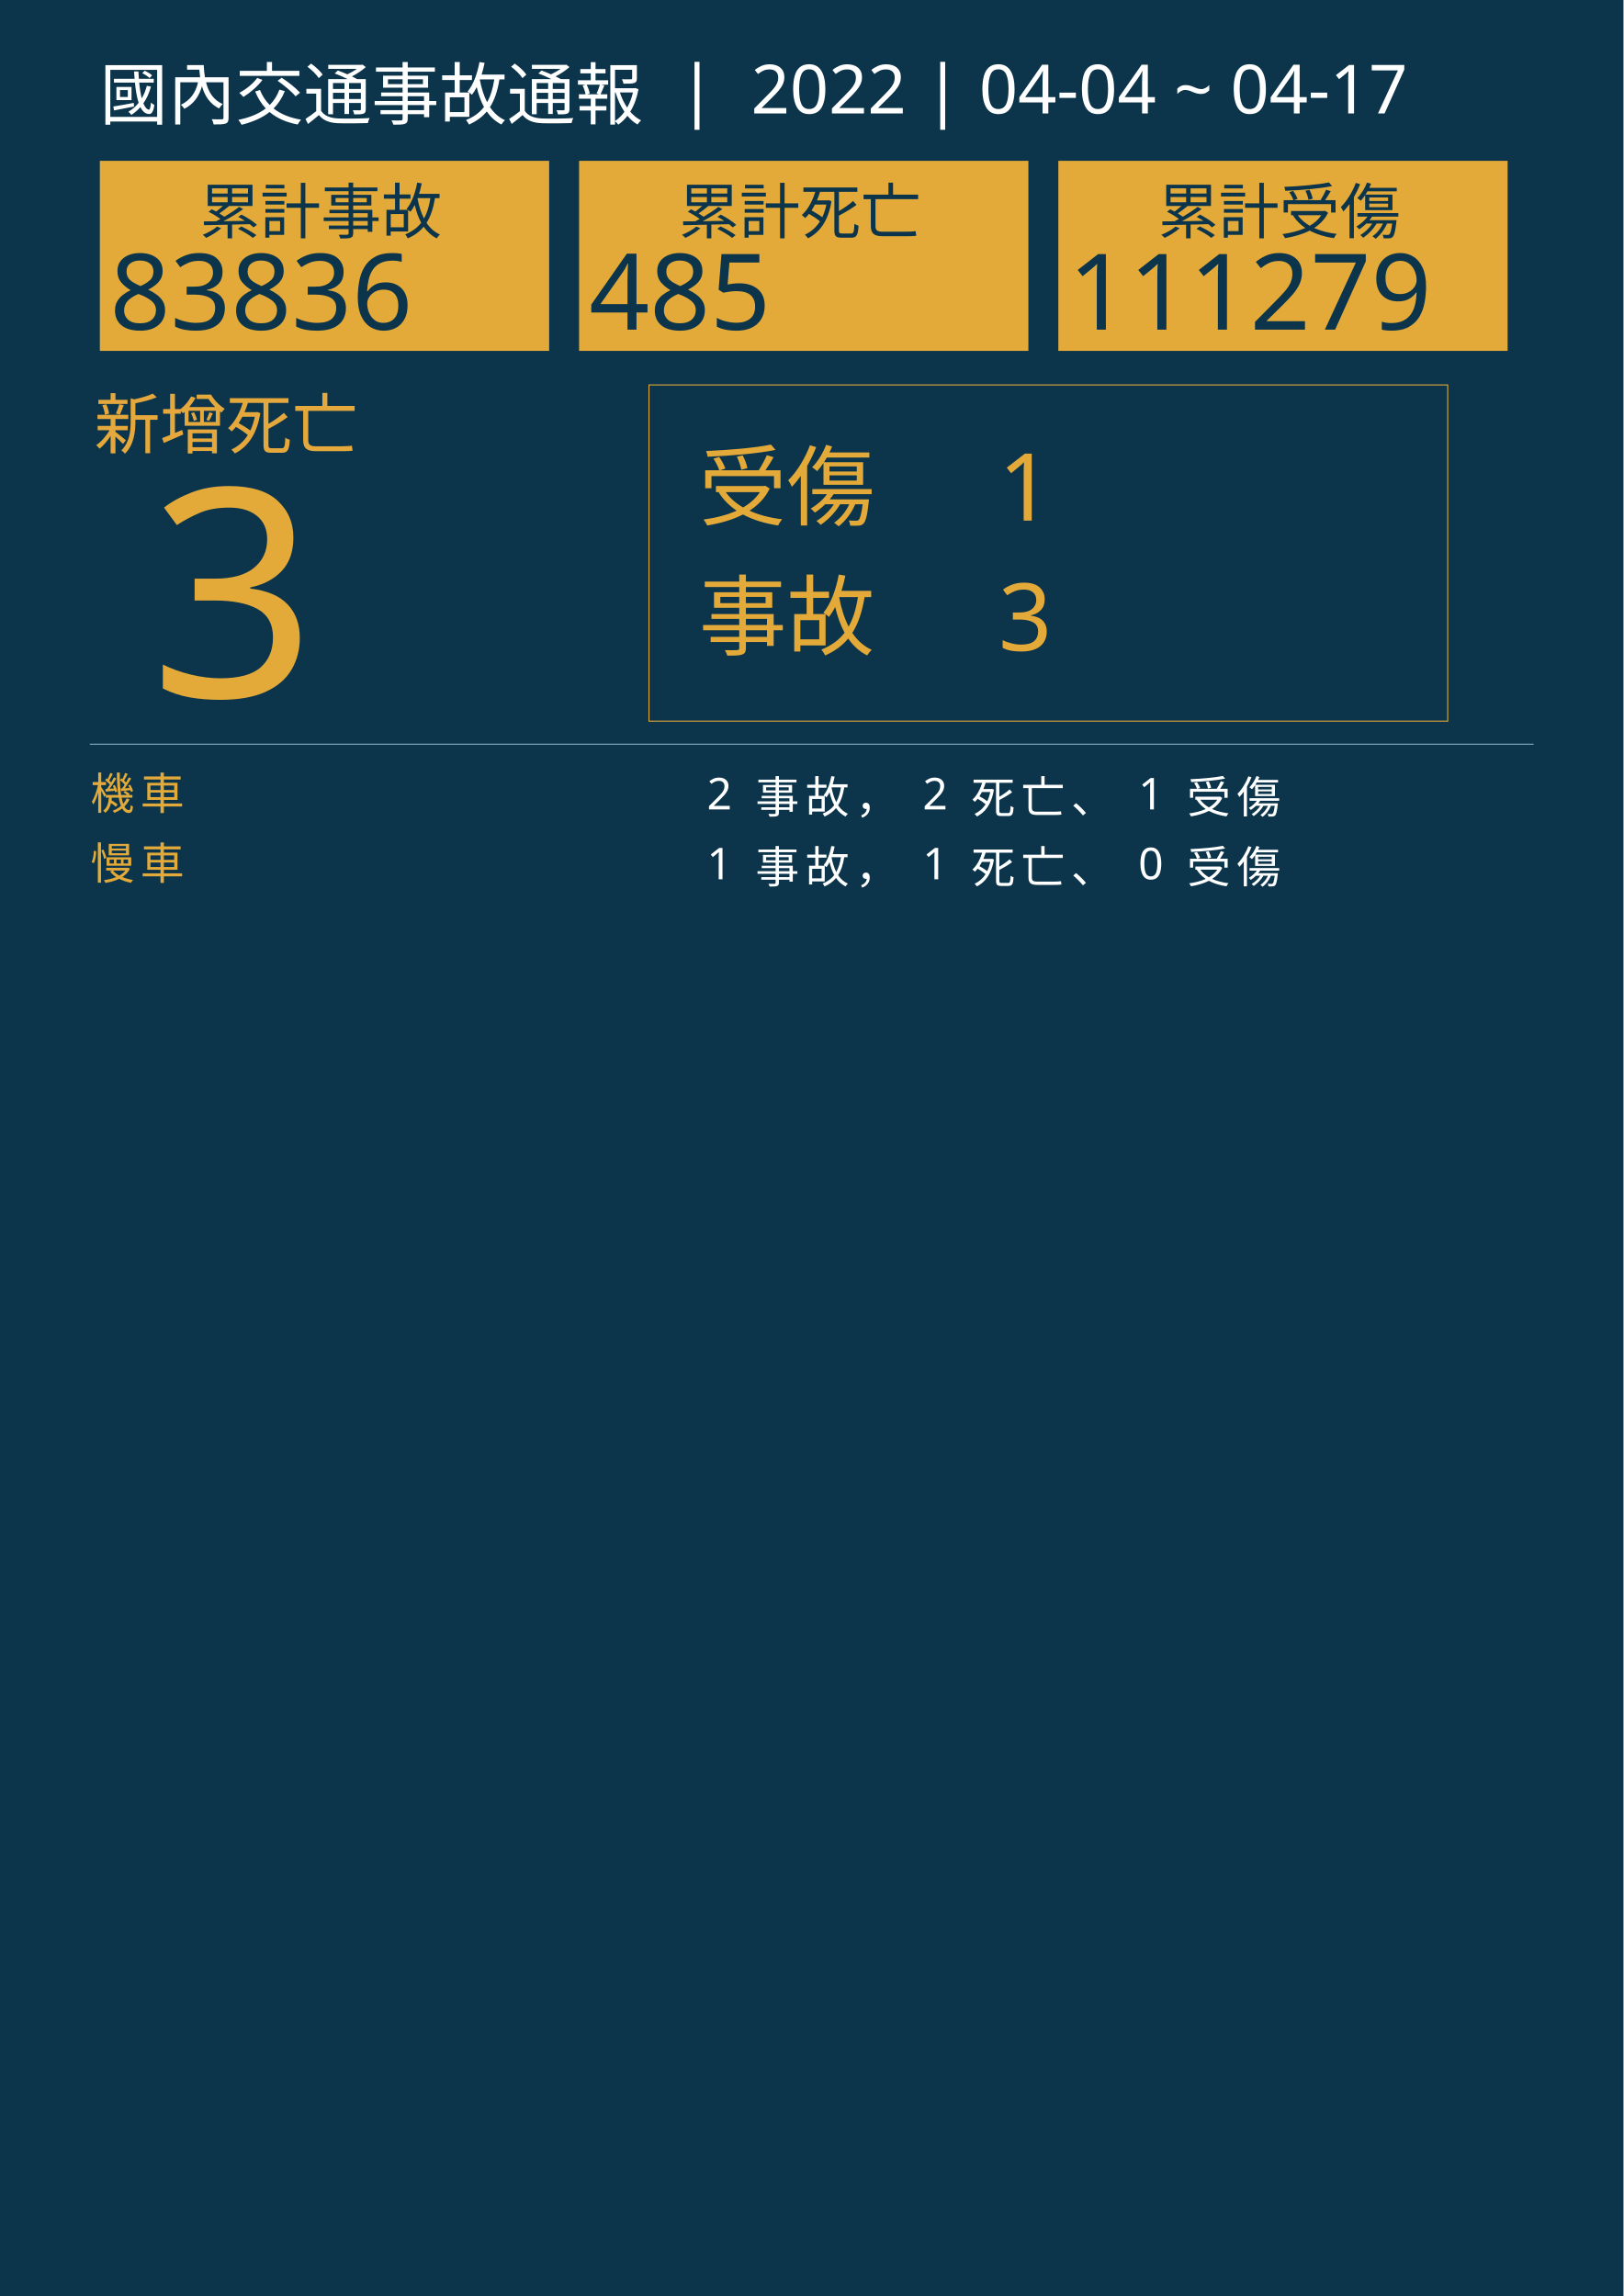
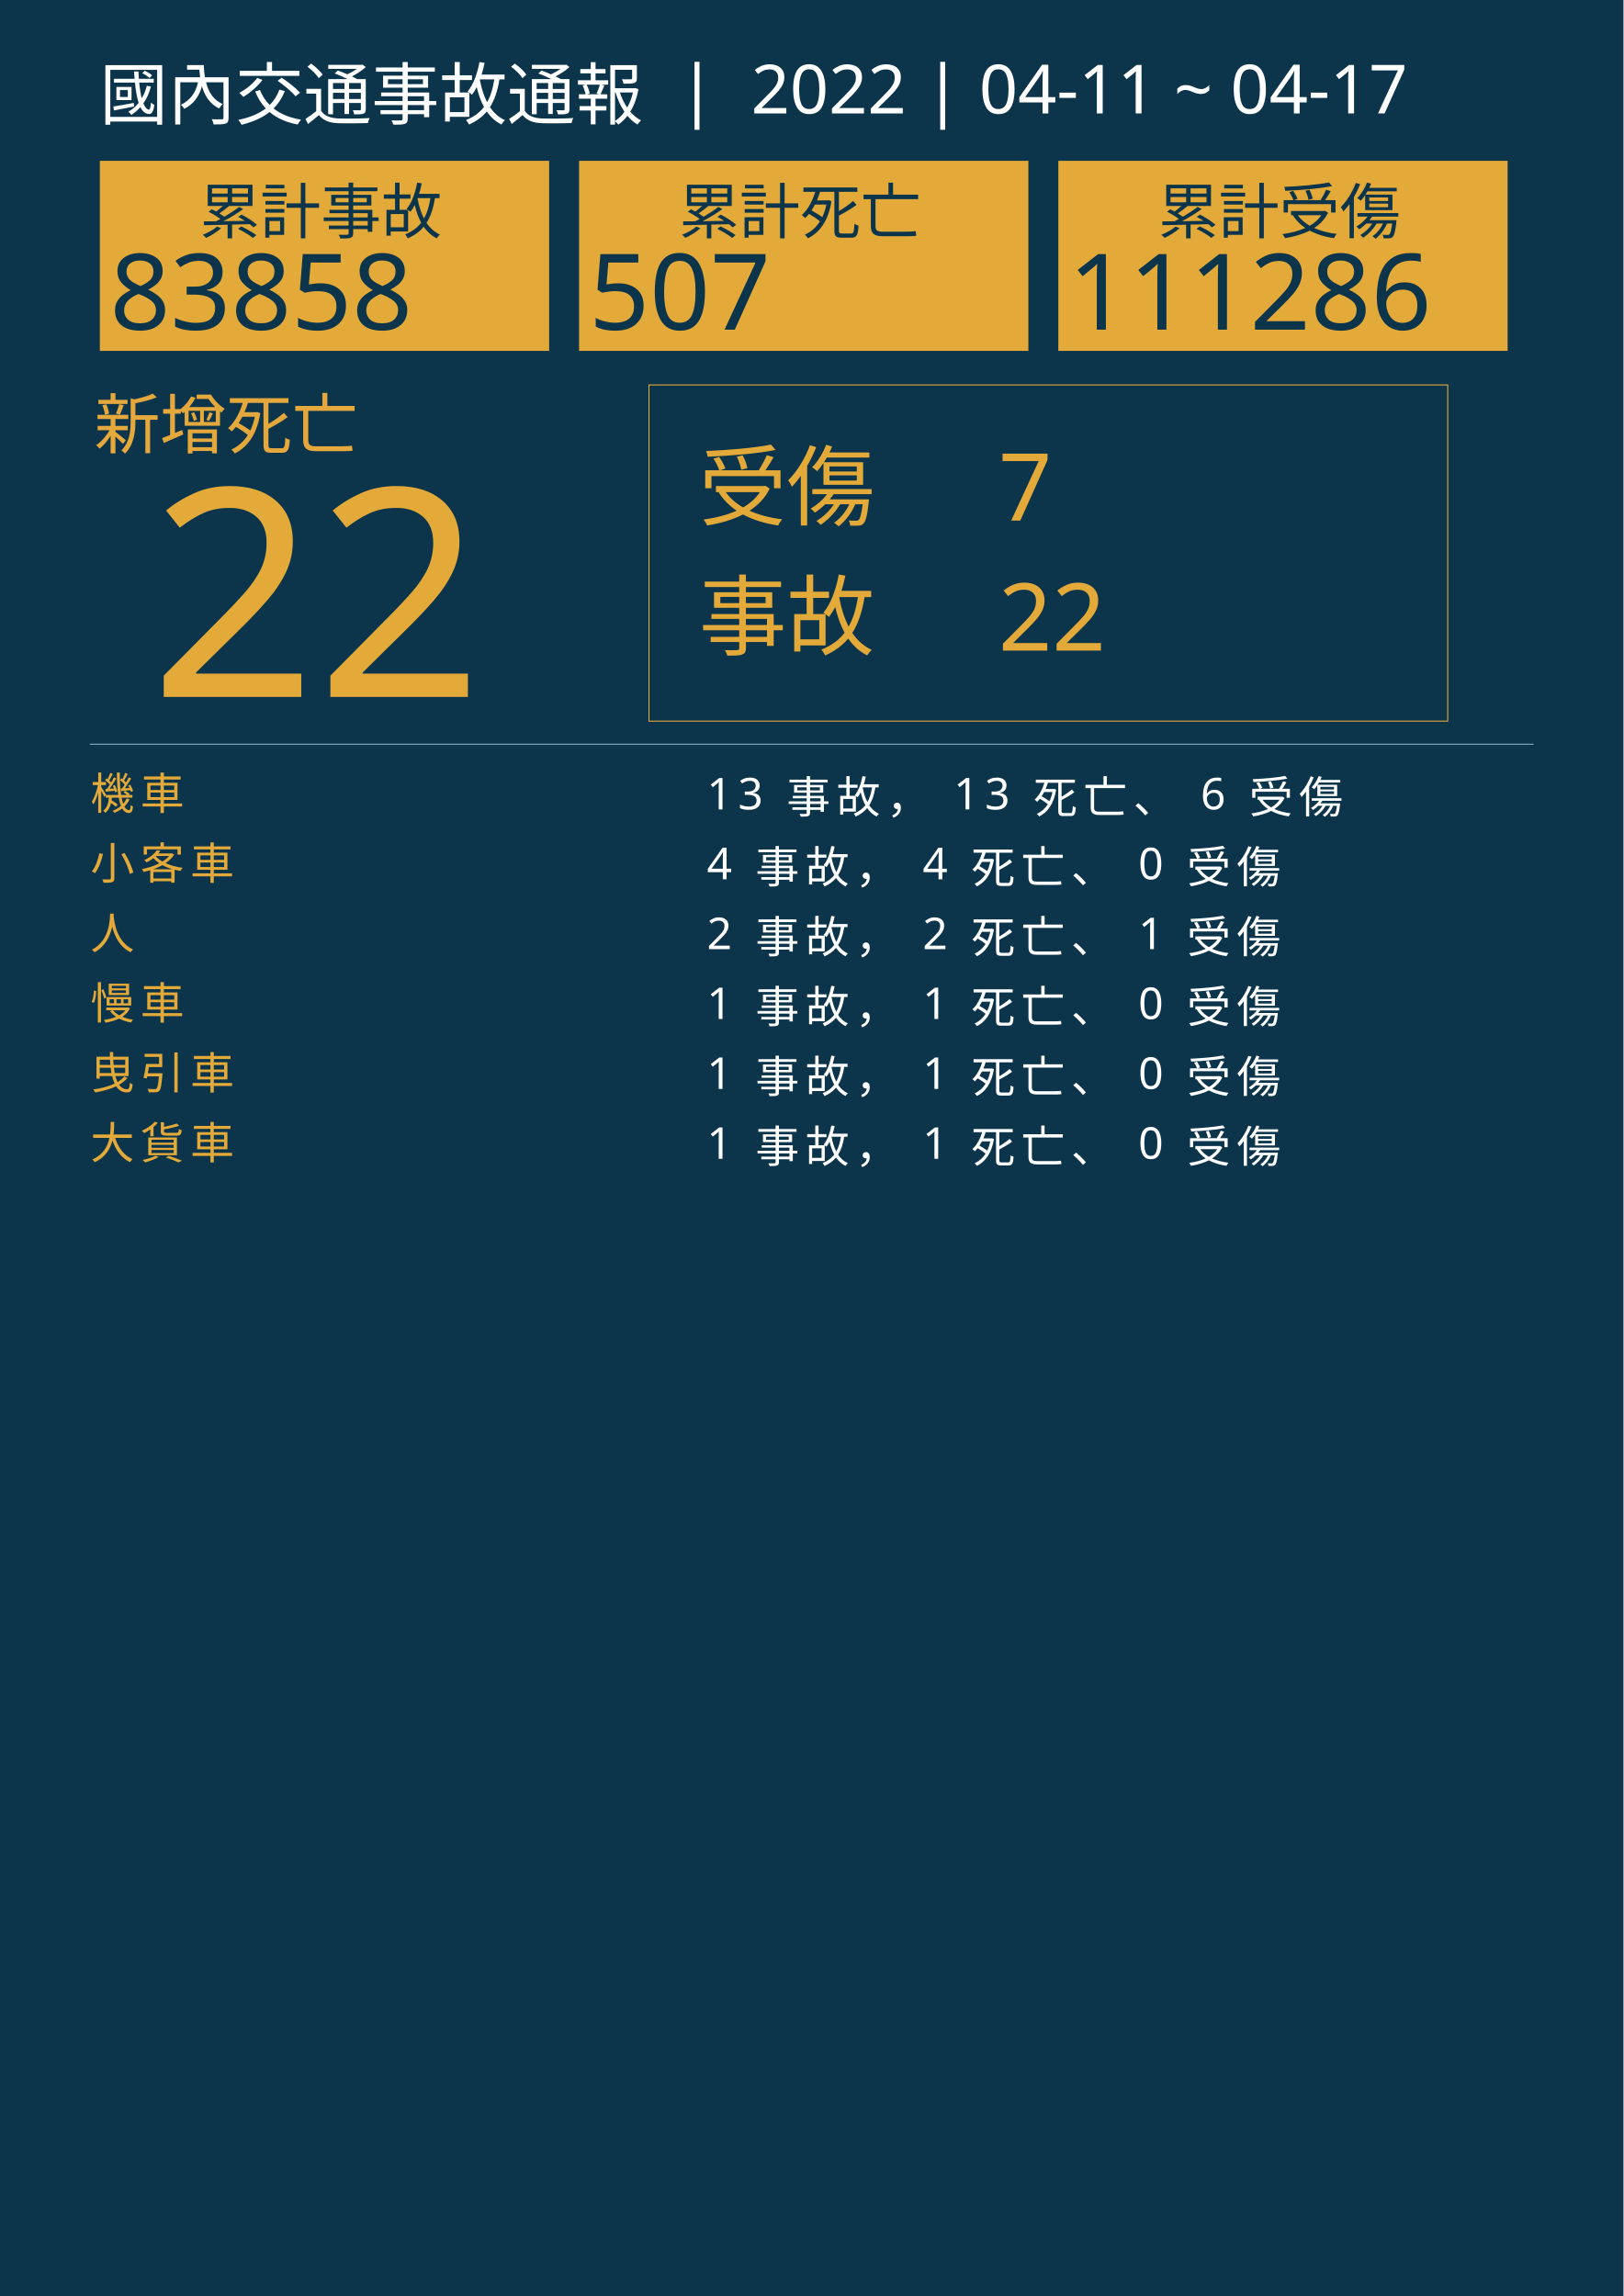
<svg xmlns="http://www.w3.org/2000/svg" version="1.1" id="圖層_1" x="0px" y="0px" viewBox="0 0 1626 2300" style="enable-background:new 0 0 1626 2300;" xml:space="preserve">
  <style type="text/css">
	.st0{fill:#0C354B;}
	.st1{fill:#E5A83D;}
	.st2{font-family:'NotoSansCJKtc-Bold-B5pc-H';}
	.st3{font-size:66px;}
	.st4{fill:#E3AA39;}
	.st5{font-family:'Arial-BoldMT';}
	.st6{font-size:291.776px;}
	.st7{fill:none;stroke:#E3AA39;stroke-miterlimit:10;}
	.st8{font-family:'NotoSansCJKtc-Light-B5pc-H';}
	.st9{font-size:88px;}
	.st10{font-family:'NotoSansCJKtc-Medium-B5pc-H';}
	.st11{font-size:94px;}
	.st12{fill:none;stroke:#8AAFC1;stroke-miterlimit:10;}
	.st13{font-size:60.649px;}
	.st14{font-size:106px;}
	.st15{fill:none;}
	.st16{font-size:44px;}
	.st17{letter-spacing:6;}
	.st18{fill:#FFFFFF;}
	.st19{letter-spacing:1;}
	.st20{font-size:68px;}
</style>
  <rect class="st0" width="1626" height="2300" />
  <text transform="matrix(1 0 0 1 94.5001 449.017)" class="st1 st2 st3">新增死亡</text>
  <g>
-     <text transform="matrix(1 0 0 1 150 698.1412)" class="st4 st5 st6">3</text>
+     <text transform="matrix(1 0 0 1 150 698.1412)" class="st4 st5 st6">22</text>
  </g>
  <g>
    <rect x="650" y="385.6" class="st7" width="800" height="336.8" />
    <g>
      <text transform="matrix(1 0 0 1 700 519.593)" class="st4 st8 st9">受傷</text>
-       <text transform="matrix(1 0 0 1 1000 521.5084)" class="st4 st10 st11">1</text>
-       <text transform="matrix(1 0 0 1 1000 651.7274)" class="st4 st10 st11">3</text>
+       <text transform="matrix(1 0 0 1 1000 521.5084)" class="st4 st10 st11">7</text>
+       <text transform="matrix(1 0 0 1 1000 651.7274)" class="st4 st10 st11">22</text>
      <text transform="matrix(1 0 0 1 700 649.4965)" class="st4 st8 st9">事故</text>
    </g>
  </g>
  <line class="st12" x1="90" y1="745.5" x2="1536" y2="745.5" />
  <g>
    <g>
      <rect x="100" y="161.1" class="st4" width="450" height="190.4" />
      <g>
        <text transform="matrix(1 0 0 1 200 233.9079)" class="st0 st10 st13">累計事故</text>
        <g>
-           <text transform="matrix(1 0 0 1 110 330.2121)" class="st0 st5 st14">83836</text>
+           <text transform="matrix(1 0 0 1 110 330.2121)" class="st0 st5 st14">83858</text>
        </g>
      </g>
    </g>
    <g>
      <rect x="580" y="161.1" class="st4" width="450" height="190.4" />
      <g>
        <text transform="matrix(1 0 0 1 680 233.908)" class="st0 st10 st13">累計死亡</text>
        <g>
-           <text transform="matrix(1 0 0 1 590 330.2122)" class="st0 st5 st14">485</text>
+           <text transform="matrix(1 0 0 1 590 330.2122)" class="st0 st5 st14">507</text>
        </g>
      </g>
    </g>
    <g>
      <rect x="1060" y="161.1" class="st4" width="450" height="190.4" />
      <g>
        <text transform="matrix(1 0 0 1 1160 233.908)" class="st0 st10 st13">累計受傷</text>
        <g>
-           <text transform="matrix(1 0 0 1 1070 330.2122)" class="st0 st5 st14">111279</text>
+           <text transform="matrix(1 0 0 1 1070 330.2122)" class="st0 st5 st14">111286</text>
        </g>
      </g>
    </g>
  </g>
  <rect x="90.6" y="772.1" class="st15" width="1141.8" height="314.8" />
  <text transform="matrix(1 0 0 1 90.5591 810.7965)">
    <tspan x="0" y="0" class="st4 st10 st16 st17">機車</tspan>
-     <tspan x="600" y="0" class="st18 st10 st16 st17"> 2 事故， 2 死亡、 1 受傷</tspan>
-     <tspan x="0" y="70" class="st4 st10 st16 st17">慢車</tspan>
-     <tspan x="600" y="70" class="st18 st10 st16 st17"> 1 事故， 1 死亡、 0 受傷</tspan>
+     <tspan x="600" y="0" class="st18 st10 st16 st17"> 13 事故， 13 死亡、 6 受傷</tspan>
+     <tspan x="0" y="70" class="st4 st10 st16 st17">小客車</tspan>
+     <tspan x="600" y="70" class="st18 st10 st16 st17"> 4 事故， 4 死亡、 0 受傷</tspan>
+     <tspan x="0" y="140" class="st4 st10 st16 st17">人</tspan>
+     <tspan x="600" y="140" class="st18 st10 st16 st17"> 2 事故， 2 死亡、 1 受傷</tspan>
+     <tspan x="0" y="210" class="st4 st10 st16 st17">慢車</tspan>
+     <tspan x="600" y="210" class="st18 st10 st16 st17"> 1 事故， 1 死亡、 0 受傷</tspan>
+     <tspan x="0" y="280" class="st4 st10 st16 st17">曳引車</tspan>
+     <tspan x="600" y="280" class="st18 st10 st16 st17"> 1 事故， 1 死亡、 0 受傷</tspan>
+     <tspan x="0" y="350" class="st4 st10 st16 st17">大貨車</tspan>
+     <tspan x="600" y="350" class="st18 st10 st16 st17"> 1 事故， 1 死亡、 0 受傷</tspan>
  </text>
-   <text transform="matrix(1 0 0 1 100 119.2712)" class="st18 st8 st20">國內交通事故通報  |  2022 | 04-04 ~ 04-17</text>
+   <text transform="matrix(1 0 0 1 100 119.2712)" class="st18 st8 st20">國內交通事故通報  |  2022 | 04-11 ~ 04-17</text>
</svg>
